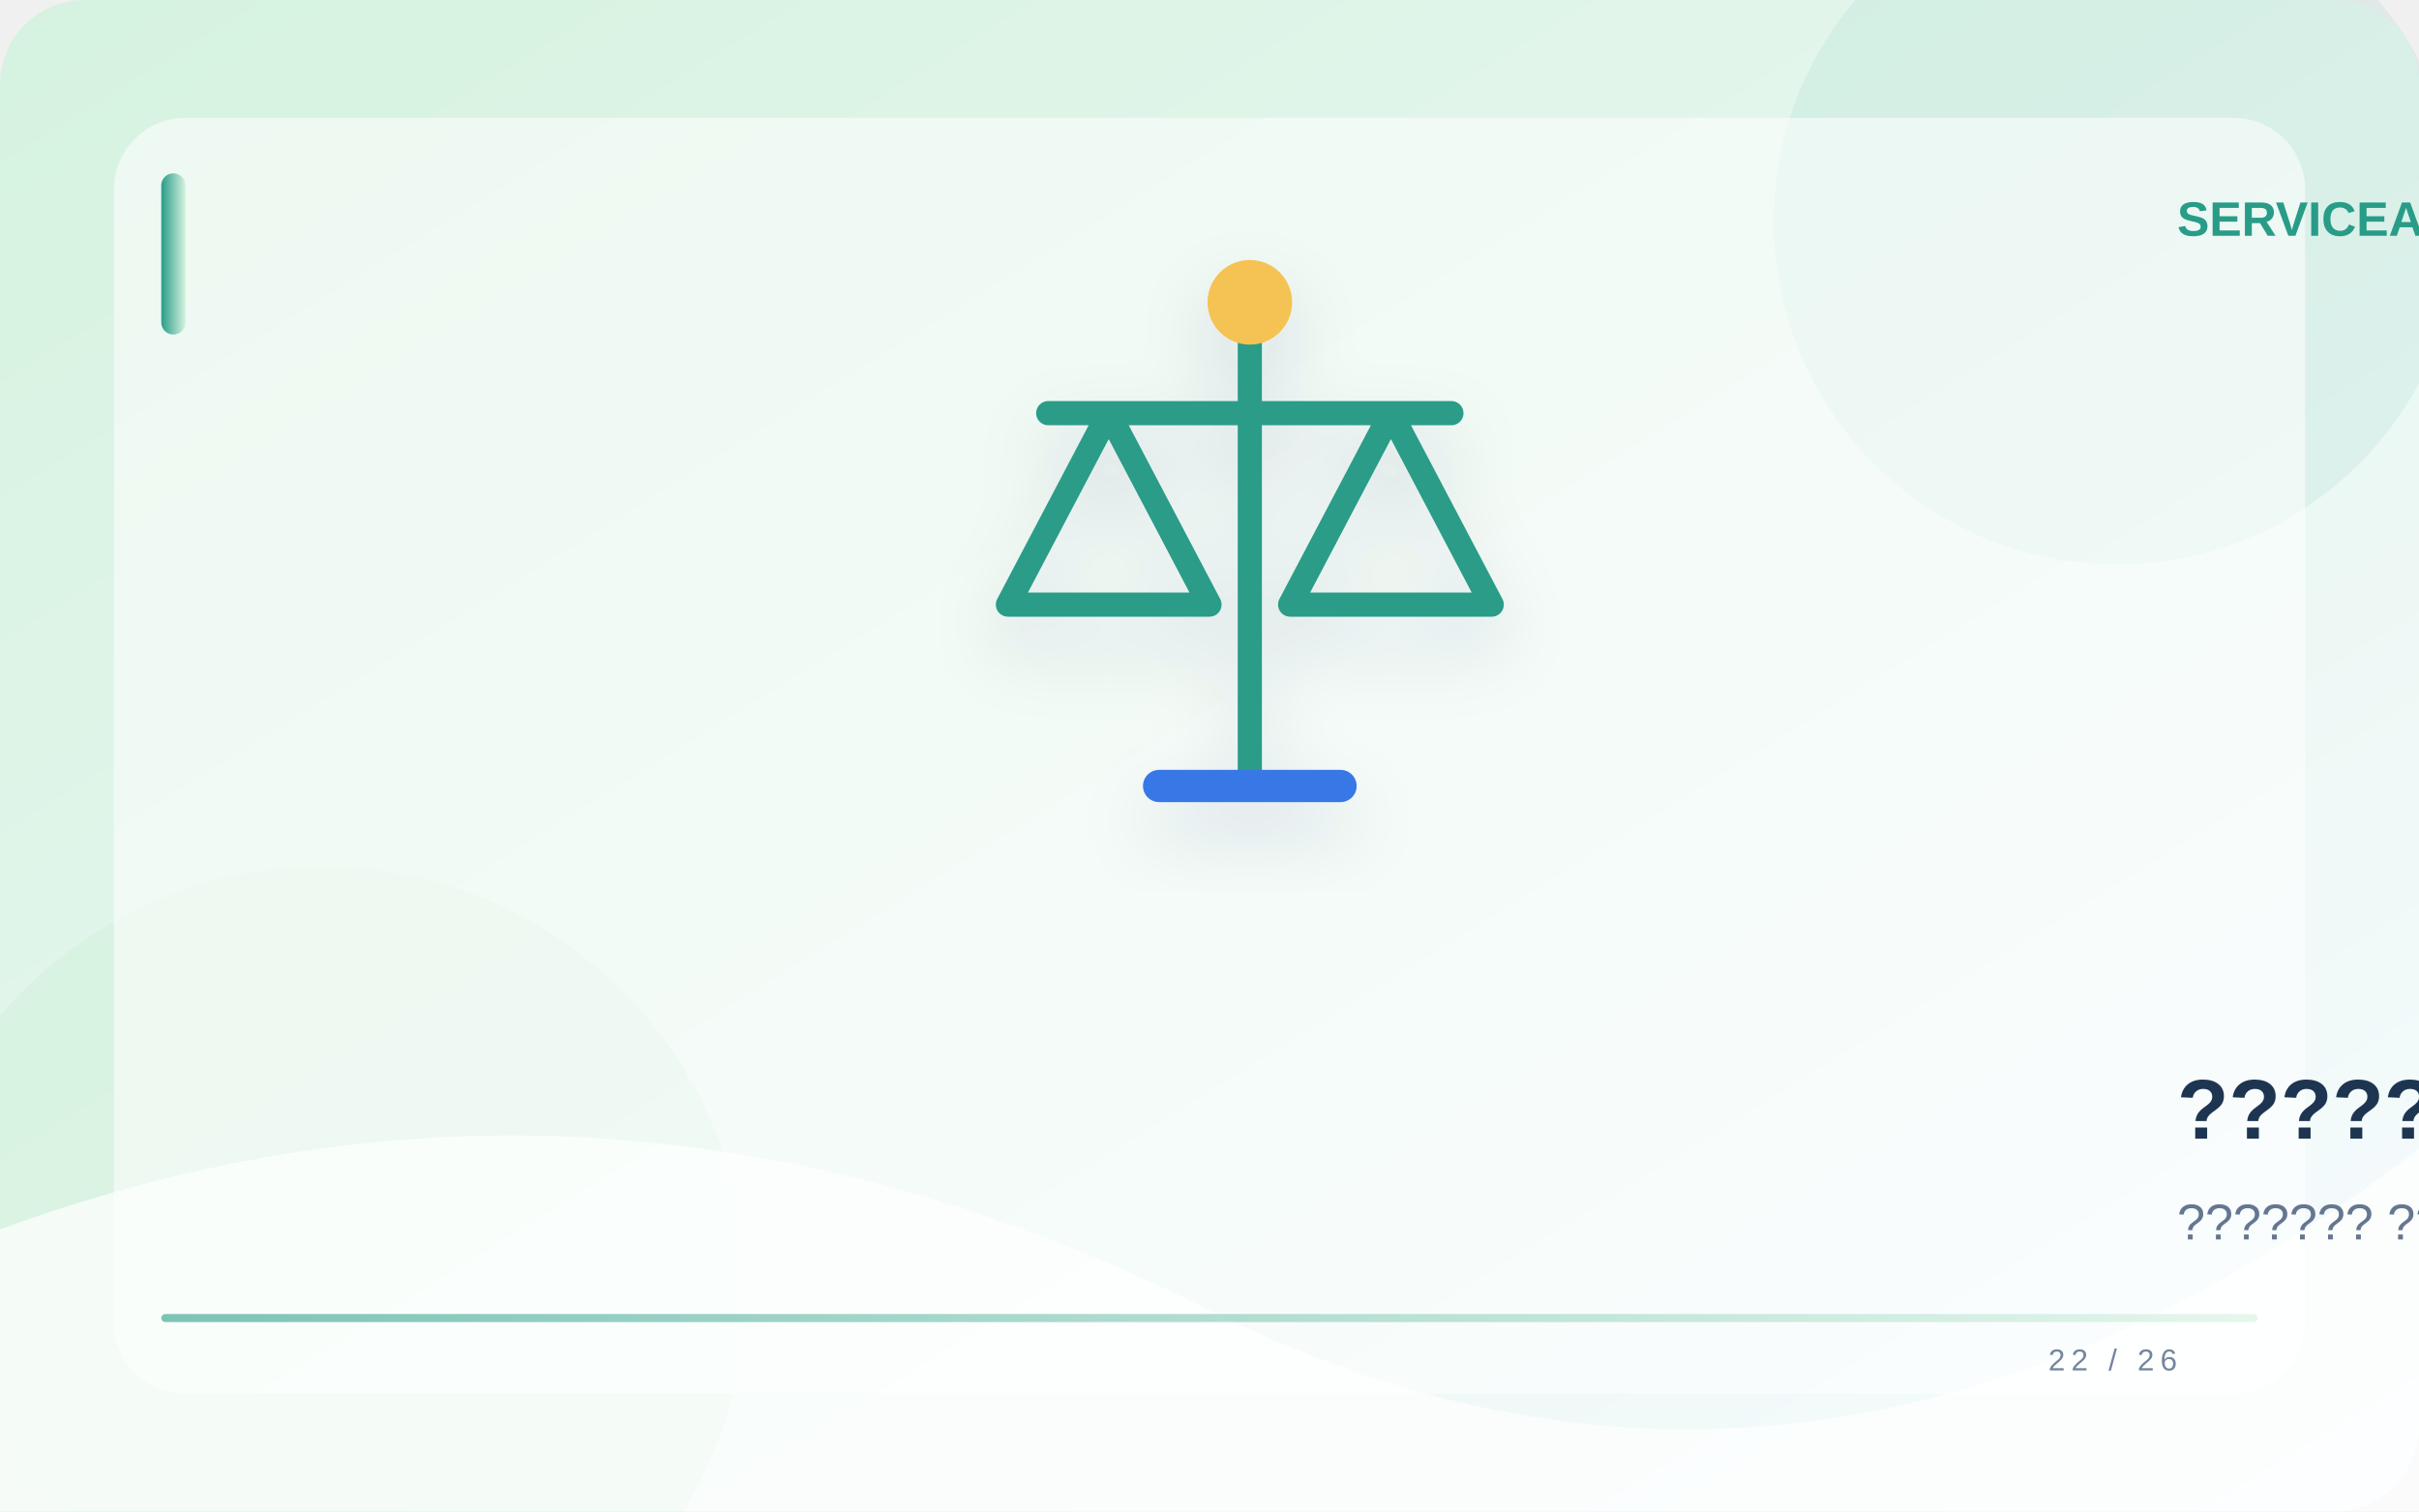
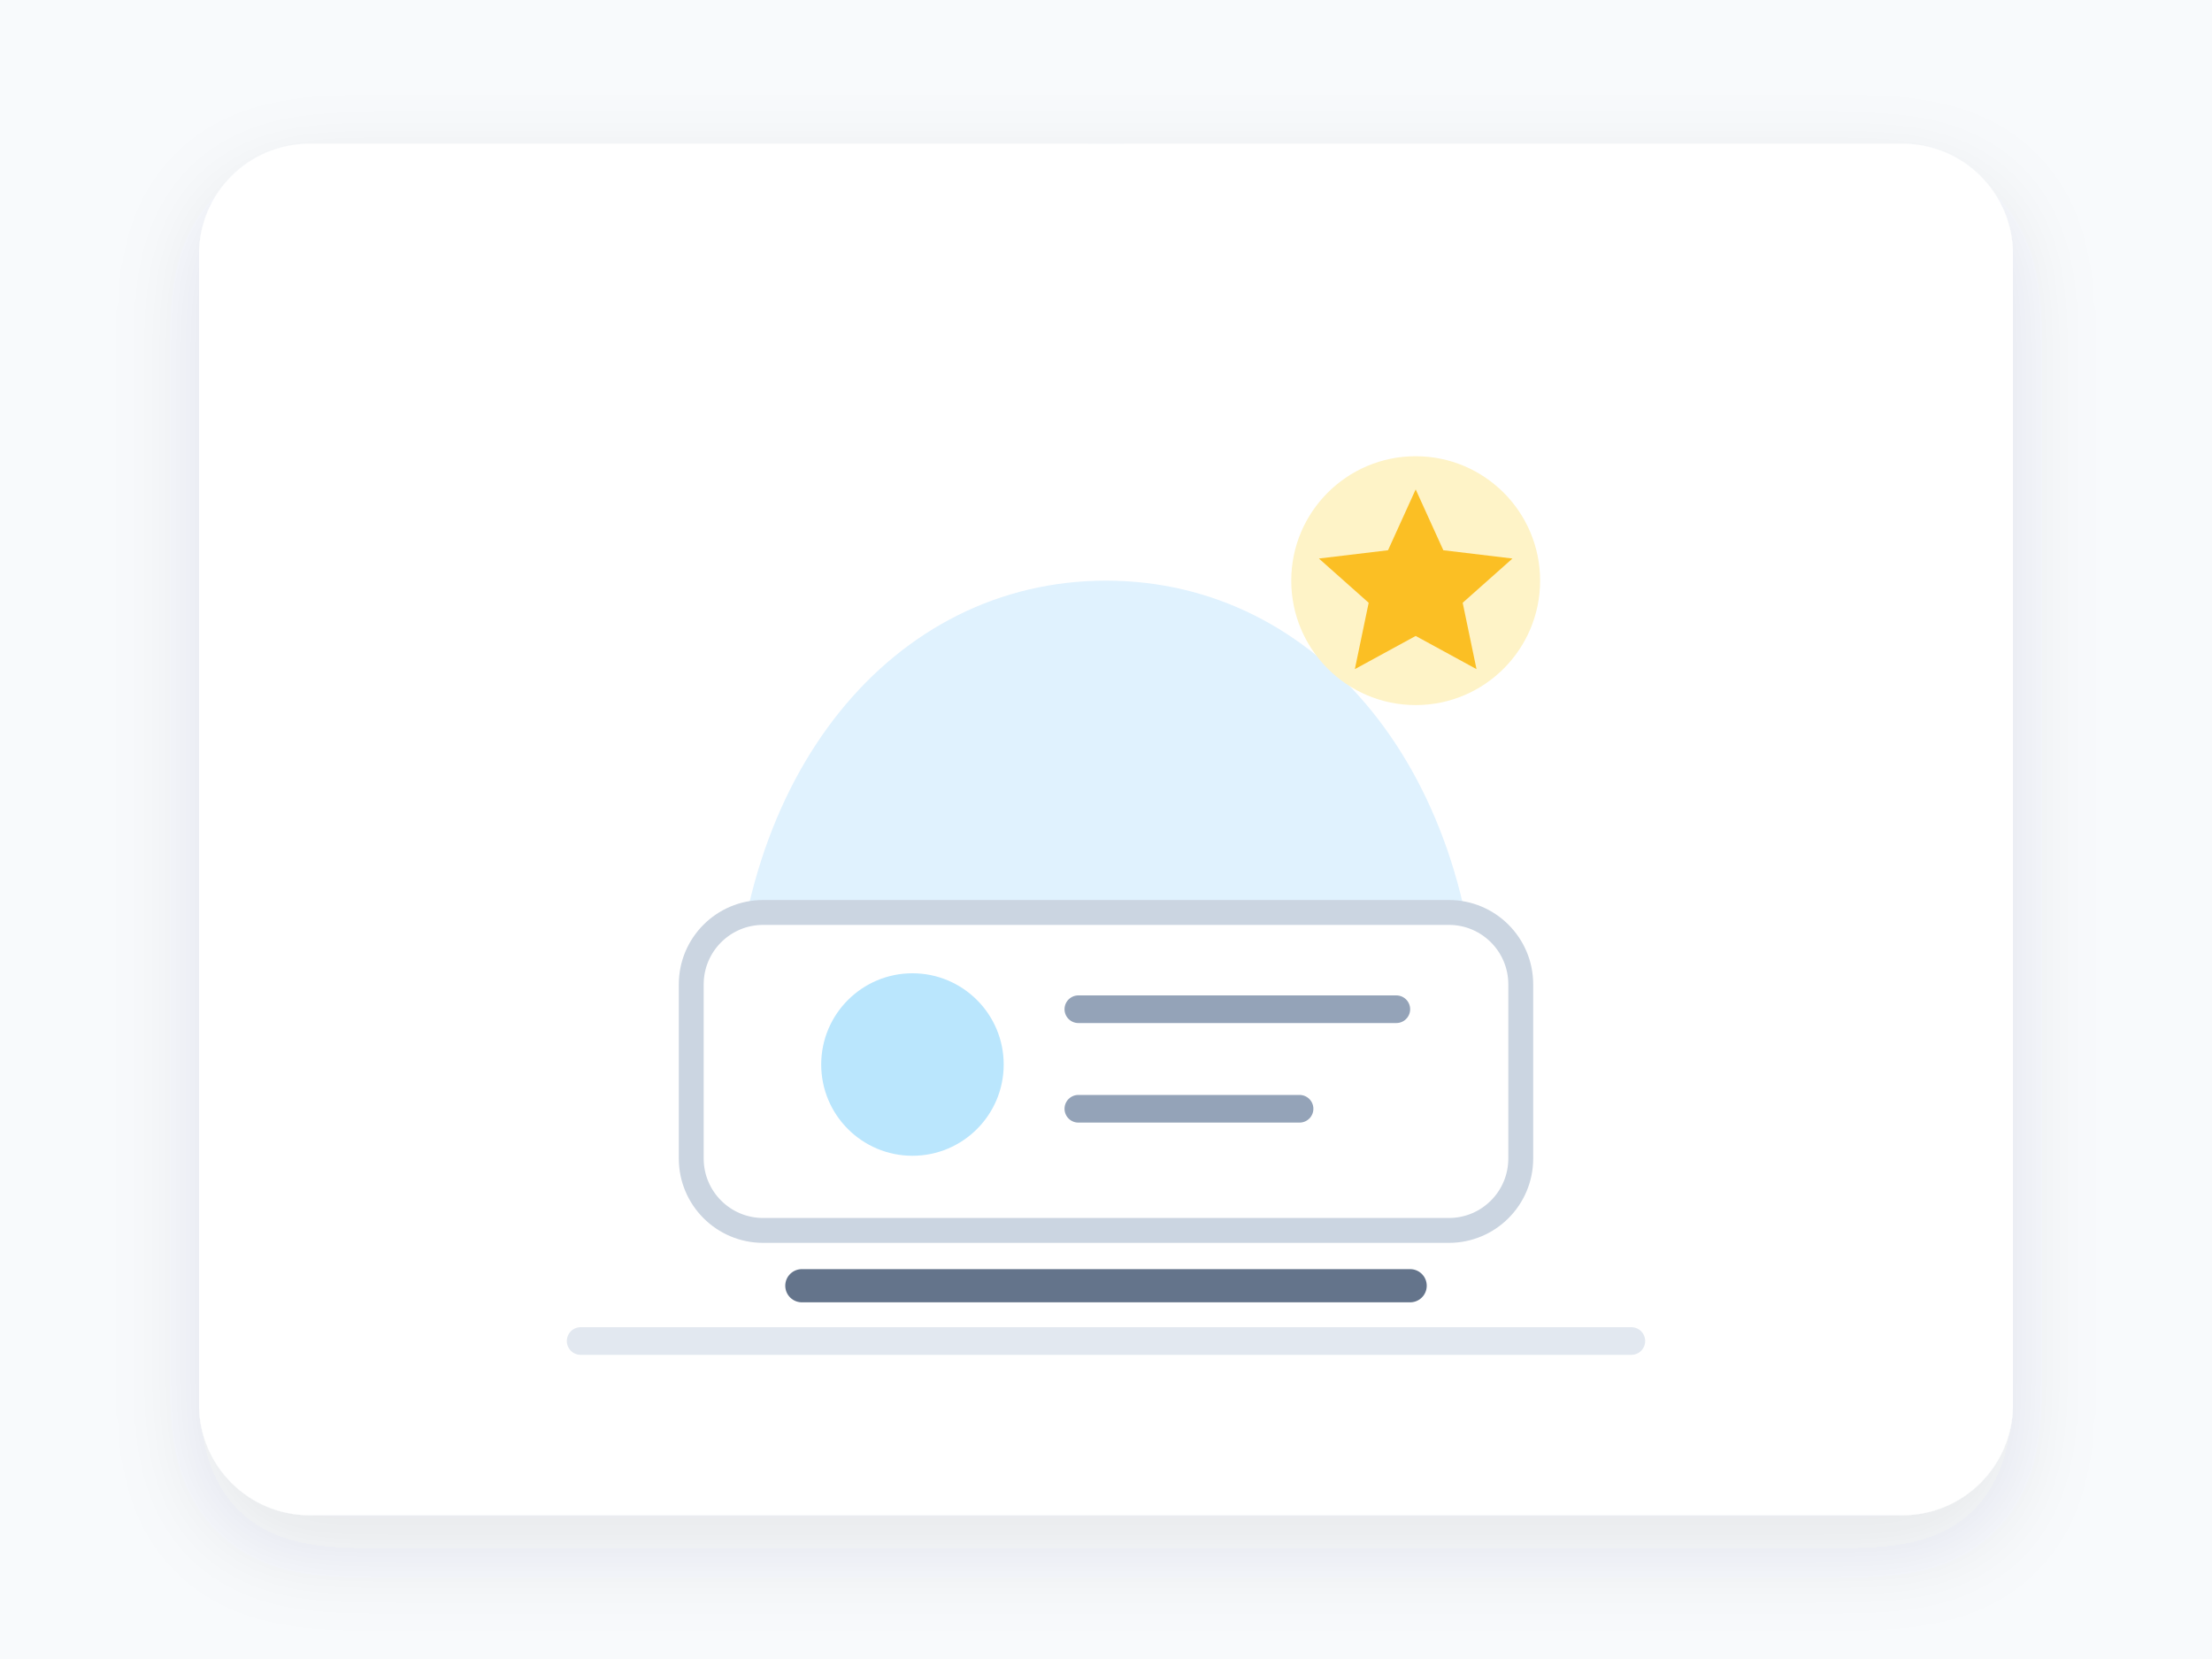
- <svg xmlns="http://www.w3.org/2000/svg" width="1200" height="750" viewBox="0 0 1200 750" role="img" aria-labelledby="title desc">
+ <svg xmlns="http://www.w3.org/2000/svg" width="800" height="600" viewBox="0 0 800 600">
  <defs>
-     <linearGradient id="bg" x1="0" y1="0" x2="1" y2="1">
-       <stop stop-color="#d5f2df" />
-       <stop offset="1" stop-color="#f8fbff" />
-     </linearGradient>
-     <linearGradient id="band" x1="0" y1="0" x2="1" y2="0">
-       <stop stop-color="#299c88" />
-       <stop offset="1" stop-color="#d5f2df" />
-     </linearGradient>
-     <filter id="shadow" x="-20%" y="-20%" width="140%" height="140%">
-       <feDropShadow dx="0" dy="16" stdDeviation="18" flood-color="#22334a" flood-opacity=".12" />
+     <filter id="s" x="-20%" y="-20%" width="140%" height="150%">
+       <feDropShadow dx="0" dy="12" stdDeviation="16" flood-color="#334155" flood-opacity=".10" />
    </filter>
  </defs>
-   <rect width="1200" height="750" rx="42" fill="url(#bg)" />
-   <circle cx="1050" cy="110" r="170" fill="#299c88" opacity=".08" />
-   <circle cx="160" cy="640" r="210" fill="#d5f2df" opacity=".7" />
-   <path d="M0 610Q300 500 600 650T1200 570V750H0Z" fill="#fff" opacity=".72" />
-   <rect x="58" y="60" width="1084" height="630" rx="34" fill="#fff" opacity=".54" stroke="#fff" stroke-width="3" />
-   <g filter="url(#shadow)">
-     <path d="M620 155v230m-100-180h200m-170 0-50 95h100zm140 0-50 95h100z" fill="none" stroke="#299c88" stroke-width="12" stroke-linecap="round" stroke-linejoin="round" />
-     <path d="M575 390h90" stroke="#3978e6" stroke-width="16" stroke-linecap="round" />
-     <circle cx="620" cy="150" r="21" fill="#f5c353" />
+   <rect width="800" height="600" fill="#f8fafc" />
+   <circle cx="400" cy="300" r="248" fill="#f1f5f9" />
+   <circle cx="650" cy="160" r="25" fill="#dbeafe" />
+   <circle cx="155" cy="390" r="17" fill="#d1fae5" />
+   <path d="M195 130h26m-13-13v26M600 445h25" stroke="#94a3b8" stroke-width="7" stroke-linecap="round" />
+   <rect x="72" y="52" width="656" height="496" rx="40" fill="#fff" filter="url(#s)" />
+   <path d="M210 485h380" stroke="#e2e8f0" stroke-width="10" stroke-linecap="round" />
+   <g stroke-linecap="round" stroke-linejoin="round">
+     <path d="M265 380c0-100 58-170 135-170s135 70 135 170" fill="#e0f2fe" />
+     <rect x="250" y="330" width="300" height="115" rx="26" fill="#fff" stroke="#cbd5e1" stroke-width="9" />
+     <circle cx="330" cy="385" r="33" fill="#bae6fd" />
+     <path d="M390 365h115m-115 36h80" stroke="#94a3b8" stroke-width="10" stroke-linecap="round" />
+     <circle cx="512" cy="210" r="45" fill="#fef3c7" />
+     <path d="m512 177 10 22 25 3-18 16 5 24-22-12-22 12 5-24-18-16 25-3z" fill="#fbbf24" />
+     <path d="M290 465h220" stroke="#64748b" stroke-width="12" stroke-linecap="round" />
  </g>
-   <rect x="80" y="86" width="12" height="80" rx="6" fill="url(#band)" />
-   <text x="1080" y="117" text-anchor="end" direction="rtl" font-family="Arial,sans-serif" font-size="24" font-weight="700" fill="#299c88">???? ???? ? SERVICEAI</text>
-   <text x="1080" y="565" text-anchor="end" direction="rtl" font-family="Arial,sans-serif" font-size="42" font-weight="700" fill="#1e3552">???????? ?????</text>
-   <text x="1080" y="615" text-anchor="end" direction="rtl" font-family="Arial,sans-serif" font-size="25" fill="#657790">??????? ????? ???????</text>
-   <rect x="80" y="652" width="1040" height="4" rx="2" fill="url(#band)" opacity=".6" />
-   <text x="1080" y="680" text-anchor="end" font-family="Arial,sans-serif" font-size="15" letter-spacing="3" fill="#74869c">22 / 26</text>
</svg>
